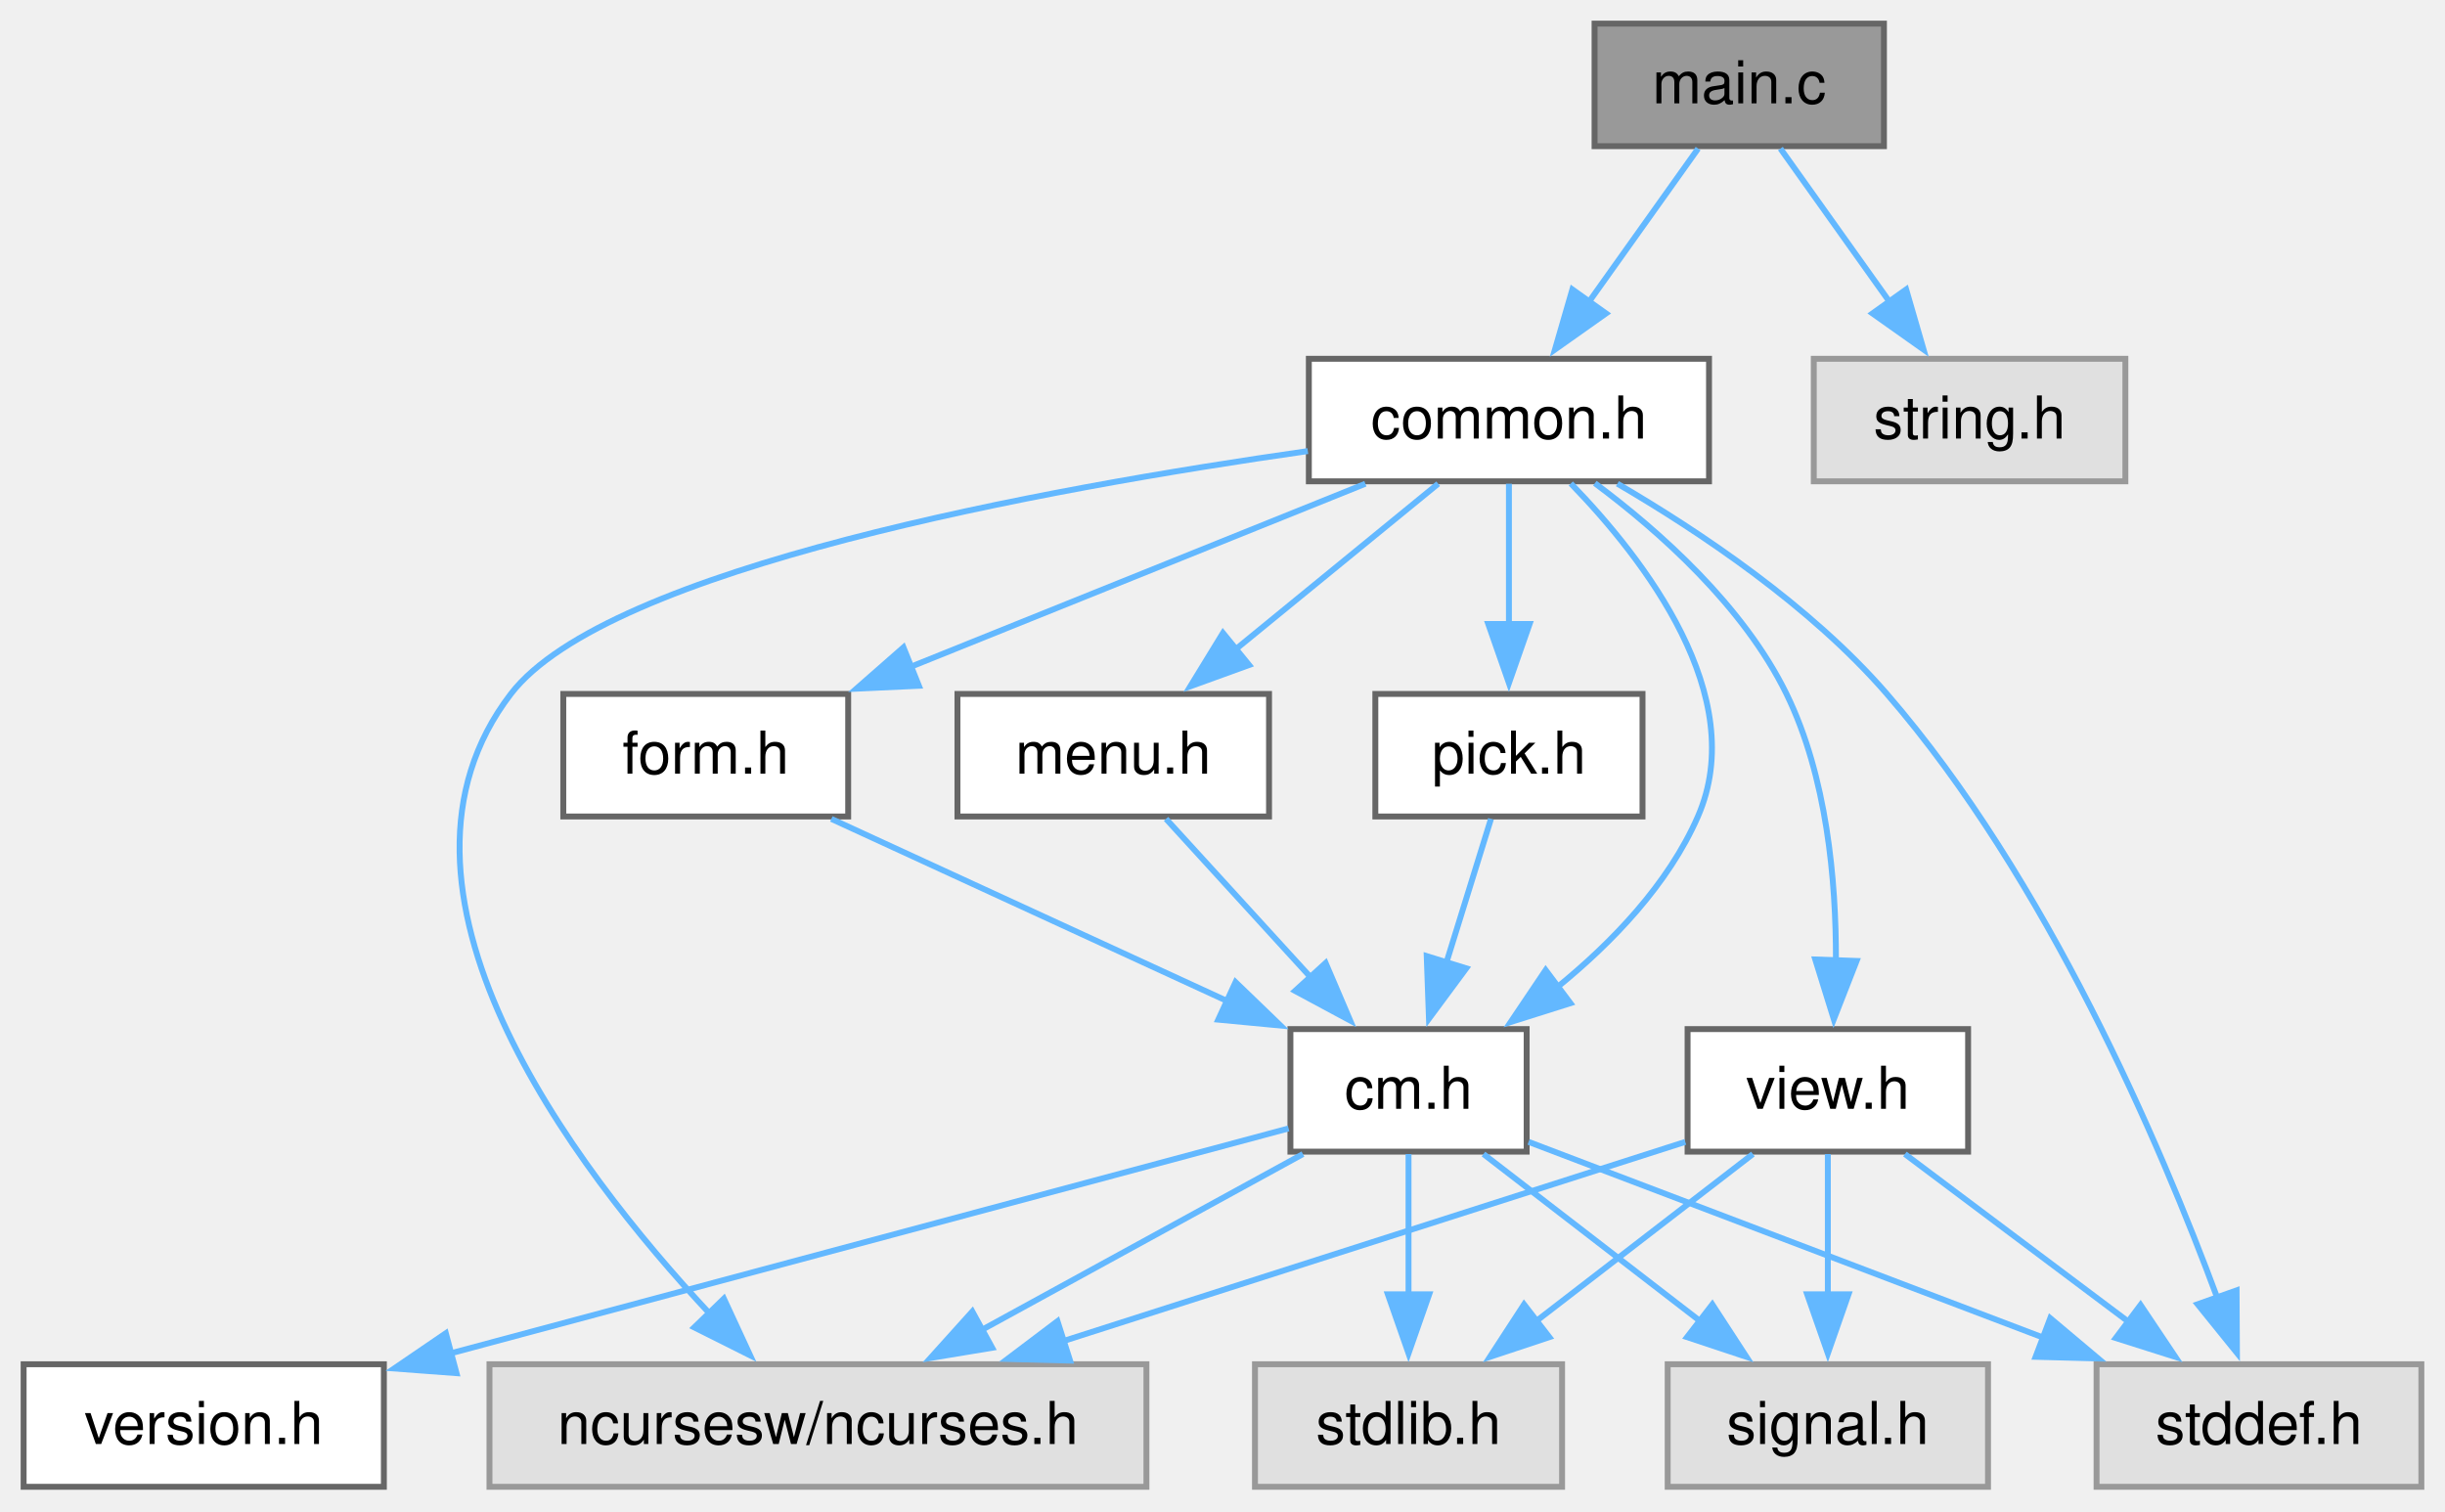
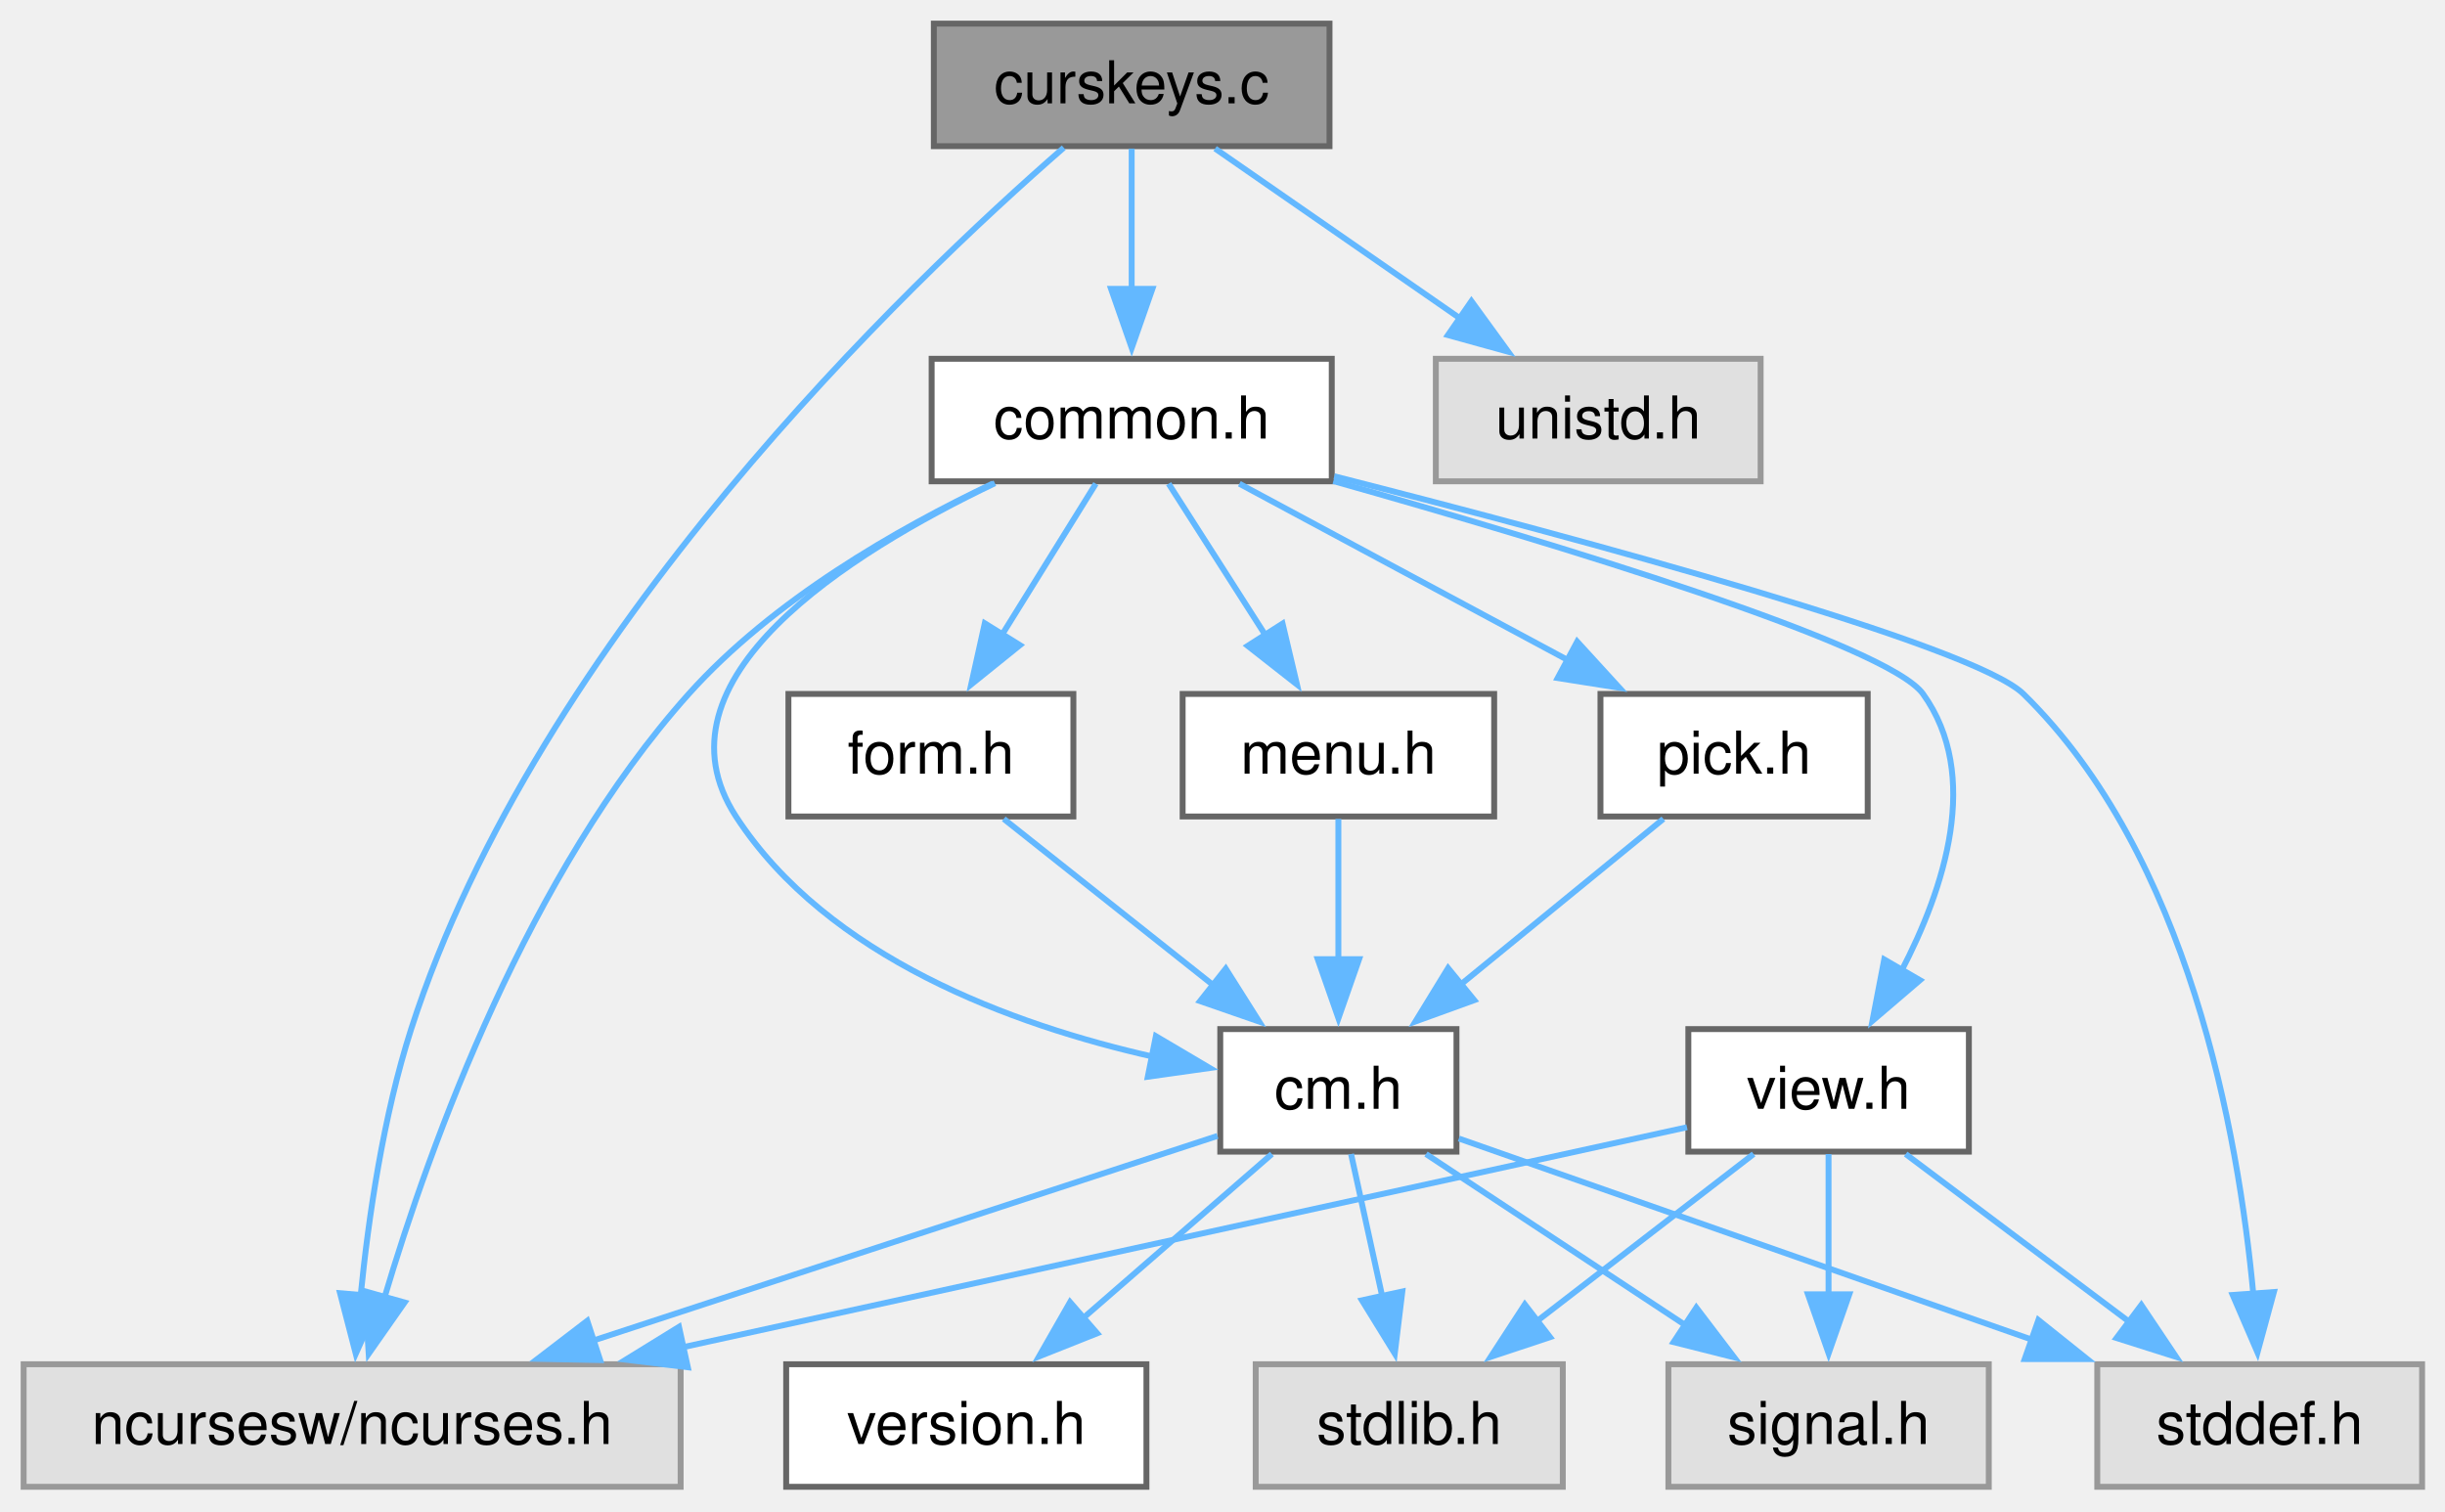
<svg xmlns="http://www.w3.org/2000/svg" xmlns:xlink="http://www.w3.org/1999/xlink" width="414pt" height="256pt" viewBox="0.00 0.00 414.00 256.00">
  <g id="graph0" class="graph" transform="scale(1 1) rotate(0) translate(4 251.75)">
    <g id="Node000001" class="node">
      <g id="a_Node000001">
-         <a xlink:title="Command line start-up for C-Menu components.">
-           <polygon fill="#999999" stroke="#666666" points="315,-247.75 266,-247.75 266,-227 315,-227 315,-247.75" />
-           <text xml:space="preserve" text-anchor="middle" x="290.5" y="-234.25" font-family="Helvetica,sans-Serif" font-size="10.00">main.c</text>
+         <a xlink:title="Test Curses Keys.">
+           <polygon fill="#999999" stroke="#666666" points="221.12,-247.75 154.12,-247.75 154.12,-227 221.12,-227 221.12,-247.75" />
+           <text xml:space="preserve" text-anchor="middle" x="187.62" y="-234.25" font-family="Helvetica,sans-Serif" font-size="10.00">curskeys.c</text>
        </a>
      </g>
    </g>
    <g id="Node000002" class="node">
      <g id="a_Node000002">
        <a xlink:href="../../dd/dd8/a00719.html" target="_top" xlink:title="Headder for C-Menu Menu, Form, Pick, and View components.">
-           <polygon fill="white" stroke="#666666" points="285.38,-191 217.62,-191 217.62,-170.25 285.38,-170.25 285.38,-191" />
-           <text xml:space="preserve" text-anchor="middle" x="251.5" y="-177.5" font-family="Helvetica,sans-Serif" font-size="10.00">common.h</text>
+           <polygon fill="white" stroke="#666666" points="221.5,-191 153.75,-191 153.75,-170.25 221.5,-170.25 221.5,-191" />
+           <text xml:space="preserve" text-anchor="middle" x="187.62" y="-177.5" font-family="Helvetica,sans-Serif" font-size="10.00">common.h</text>
        </a>
      </g>
    </g>
    <g id="edge1_Node000001_Node000002" class="edge">
      <g id="a_edge1_Node000001_Node000002">
        <a xlink:title=" ">
-           <path fill="none" stroke="#63b8ff" d="M283.53,-226.59C278.37,-219.35 271.18,-209.26 264.93,-200.47" />
-           <polygon fill="#63b8ff" stroke="#63b8ff" points="267.94,-198.68 259.29,-192.56 262.24,-202.74 267.94,-198.68" />
+           <path fill="none" stroke="#63b8ff" d="M187.62,-226.59C187.62,-219.97 187.62,-210.97 187.62,-202.77" />
+           <polygon fill="#63b8ff" stroke="#63b8ff" points="191.13,-202.84 187.63,-192.84 184.13,-202.84 191.13,-202.84" />
+         </a>
+       </g>
+     </g>
+     <g id="Node000003" class="node">
+       <g id="a_Node000003">
+         <a xlink:title=" ">
+           <polygon fill="#e0e0e0" stroke="#999999" points="111.25,-20.75 0,-20.75 0,0 111.25,0 111.25,-20.75" />
+           <text xml:space="preserve" text-anchor="middle" x="55.62" y="-7.25" font-family="Helvetica,sans-Serif" font-size="10.00">ncursesw/ncurses.h</text>
+         </a>
+       </g>
+     </g>
+     <g id="edge21_Node000001_Node000003" class="edge">
+       <g id="a_edge21_Node000001_Node000003">
+         <a xlink:title=" ">
+           <path fill="none" stroke="#63b8ff" d="M176.12,-226.74C150.03,-204.03 87.03,-144.04 65.62,-77.5 60.88,-62.76 58.37,-45.43 57.05,-32.21" />
+           <polygon fill="#63b8ff" stroke="#63b8ff" points="60.56,-32.19 56.24,-22.52 53.58,-32.78 60.56,-32.19" />
        </a>
      </g>
    </g>
    <g id="Node000013" class="node">
      <g id="a_Node000013">
        <a xlink:title=" ">
-           <polygon fill="#e0e0e0" stroke="#999999" points="355.88,-191 303.12,-191 303.12,-170.25 355.88,-170.25 355.88,-191" />
-           <text xml:space="preserve" text-anchor="middle" x="329.5" y="-177.5" font-family="Helvetica,sans-Serif" font-size="10.00">string.h</text>
-         </a>
-       </g>
-     </g>
-     <g id="edge21_Node000001_Node000013" class="edge">
-       <g id="a_edge21_Node000001_Node000013">
-         <a xlink:title=" ">
-           <path fill="none" stroke="#63b8ff" d="M297.47,-226.59C302.63,-219.35 309.82,-209.26 316.07,-200.47" />
-           <polygon fill="#63b8ff" stroke="#63b8ff" points="318.76,-202.74 321.71,-192.56 313.06,-198.68 318.76,-202.74" />
-         </a>
-       </g>
-     </g>
-     <g id="Node000003" class="node">
-       <g id="a_Node000003">
-         <a xlink:title=" ">
-           <polygon fill="#e0e0e0" stroke="#999999" points="190.12,-20.75 78.88,-20.75 78.88,0 190.12,0 190.12,-20.75" />
-           <text xml:space="preserve" text-anchor="middle" x="134.5" y="-7.25" font-family="Helvetica,sans-Serif" font-size="10.00">ncursesw/ncurses.h</text>
+           <polygon fill="#e0e0e0" stroke="#999999" points="294.12,-191 239.12,-191 239.12,-170.25 294.12,-170.25 294.12,-191" />
+           <text xml:space="preserve" text-anchor="middle" x="266.62" y="-177.5" font-family="Helvetica,sans-Serif" font-size="10.00">unistd.h</text>
+         </a>
+       </g>
+     </g>
+     <g id="edge22_Node000001_Node000013" class="edge">
+       <g id="a_edge22_Node000001_Node000013">
+         <a xlink:title=" ">
+           <path fill="none" stroke="#63b8ff" d="M201.75,-226.59C213.32,-218.57 229.93,-207.06 243.44,-197.69" />
+           <polygon fill="#63b8ff" stroke="#63b8ff" points="245.15,-200.76 251.38,-192.19 241.17,-195.01 245.15,-200.76" />
        </a>
      </g>
    </g>
    <g id="edge2_Node000002_Node000003" class="edge">
      <g id="a_edge2_Node000002_Node000003">
        <a xlink:title=" ">
-           <path fill="none" stroke="#63b8ff" d="M217.45,-175.37C172.97,-169.03 98.82,-155.52 82.5,-134.25 57.28,-101.37 92.71,-54.43 116.33,-29.15" />
-           <polygon fill="#63b8ff" stroke="#63b8ff" points="118.57,-31.86 123.02,-22.25 113.55,-26.99 118.57,-31.86" />
+           <path fill="none" stroke="#63b8ff" d="M164.14,-169.89C147.94,-162.2 126.84,-150.12 112.62,-134.25 85.4,-103.86 68.89,-58.21 61.08,-31.96" />
+           <polygon fill="#63b8ff" stroke="#63b8ff" points="64.51,-31.21 58.43,-22.53 57.77,-33.11 64.51,-31.21" />
        </a>
      </g>
    </g>
    <g id="Node000004" class="node">
      <g id="a_Node000004">
        <a xlink:href="../../d8/db9/a00725.html" target="_top" xlink:title="Headder for C-Menu API library, libcm.so.">
-           <polygon fill="white" stroke="#666666" points="254.5,-77.5 214.5,-77.5 214.5,-56.75 254.5,-56.75 254.5,-77.5" />
-           <text xml:space="preserve" text-anchor="middle" x="234.5" y="-64" font-family="Helvetica,sans-Serif" font-size="10.00">cm.h</text>
+           <polygon fill="white" stroke="#666666" points="242.62,-77.5 202.62,-77.5 202.62,-56.75 242.62,-56.75 242.62,-77.5" />
+           <text xml:space="preserve" text-anchor="middle" x="222.62" y="-64" font-family="Helvetica,sans-Serif" font-size="10.00">cm.h</text>
        </a>
      </g>
    </g>
    <g id="edge3_Node000002_Node000004" class="edge">
      <g id="a_edge3_Node000002_Node000004">
        <a xlink:title=" ">
-           <path fill="none" stroke="#63b8ff" d="M261.98,-169.88C274.41,-157.08 292.38,-133.84 283.5,-113.5 278.49,-102.03 268.98,-92.16 259.67,-84.58" />
-           <polygon fill="#63b8ff" stroke="#63b8ff" points="261.91,-81.89 251.8,-78.7 257.72,-87.49 261.91,-81.89" />
+           <path fill="none" stroke="#63b8ff" d="M164.46,-169.93C139.6,-158.06 105.58,-136.66 120.62,-113.5 136.14,-89.62 167.45,-78.2 191.32,-72.81" />
+           <polygon fill="#63b8ff" stroke="#63b8ff" points="191.72,-76.3 200.84,-70.91 190.35,-69.43 191.72,-76.3" />
        </a>
      </g>
    </g>
    <g id="Node000007" class="node">
      <g id="a_Node000007">
        <a xlink:title=" ">
-           <polygon fill="#e0e0e0" stroke="#999999" points="406,-20.75 351,-20.75 351,0 406,0 406,-20.75" />
-           <text xml:space="preserve" text-anchor="middle" x="378.5" y="-7.25" font-family="Helvetica,sans-Serif" font-size="10.00">stddef.h</text>
+           <polygon fill="#e0e0e0" stroke="#999999" points="406.12,-20.75 351.12,-20.75 351.12,0 406.12,0 406.12,-20.75" />
+           <text xml:space="preserve" text-anchor="middle" x="378.62" y="-7.25" font-family="Helvetica,sans-Serif" font-size="10.00">stddef.h</text>
        </a>
      </g>
    </g>
    <g id="edge20_Node000002_Node000007" class="edge">
      <g id="a_edge20_Node000002_Node000007">
        <a xlink:title=" ">
-           <path fill="none" stroke="#63b8ff" d="M269.87,-169.85C283.75,-161.75 302.57,-149.18 315.5,-134.25 342.6,-102.97 361.8,-57.99 371.43,-32.02" />
-           <polygon fill="#63b8ff" stroke="#63b8ff" points="374.71,-33.26 374.77,-22.67 368.11,-30.91 374.71,-33.26" />
+           <path fill="none" stroke="#63b8ff" d="M221.92,-171.11C263.79,-160.44 330.13,-142.55 338.62,-134.25 366.6,-106.9 375.02,-59.8 377.55,-32.54" />
+           <polygon fill="#63b8ff" stroke="#63b8ff" points="381.03,-32.98 378.25,-22.75 374.05,-32.48 381.03,-32.98" />
        </a>
      </g>
    </g>
    <g id="Node000009" class="node">
      <g id="a_Node000009">
-         <a xlink:href="../../d2/d94/a00716.html" target="_top" xlink:title="Form data structures, enums, types, end external declarations.">
-           <polygon fill="white" stroke="#666666" points="139.62,-134.25 91.38,-134.25 91.38,-113.5 139.62,-113.5 139.62,-134.25" />
-           <text xml:space="preserve" text-anchor="middle" x="115.5" y="-120.75" font-family="Helvetica,sans-Serif" font-size="10.00">form.h</text>
+         <a xlink:href="../../d2/d94/a00716.html" target="_top" xlink:title="Form data structures, enums, types, end getter declarations.">
+           <polygon fill="white" stroke="#666666" points="177.75,-134.25 129.5,-134.25 129.5,-113.5 177.75,-113.5 177.75,-134.25" />
+           <text xml:space="preserve" text-anchor="middle" x="153.62" y="-120.75" font-family="Helvetica,sans-Serif" font-size="10.00">form.h</text>
        </a>
      </g>
    </g>
    <g id="edge9_Node000002_Node000009" class="edge">
      <g id="a_edge9_Node000002_Node000009">
        <a xlink:title=" ">
-           <path fill="none" stroke="#63b8ff" d="M227.19,-169.84C205.72,-161.19 174.18,-148.5 150.09,-138.8" />
-           <polygon fill="#63b8ff" stroke="#63b8ff" points="151.59,-135.63 141.01,-135.14 148.98,-142.13 151.59,-135.63" />
+           <path fill="none" stroke="#63b8ff" d="M181.55,-169.84C177.15,-162.75 171.05,-152.94 165.68,-144.29" />
+           <polygon fill="#63b8ff" stroke="#63b8ff" points="168.7,-142.51 160.45,-135.86 162.75,-146.21 168.7,-142.51" />
        </a>
      </g>
    </g>
    <g id="Node000010" class="node">
      <g id="a_Node000010">
        <a xlink:href="../../df/df7/a00731.html" target="_top" xlink:title="Menu data structures, enums, types, end external declarations.">
-           <polygon fill="white" stroke="#666666" points="210.88,-134.25 158.12,-134.25 158.12,-113.5 210.88,-113.5 210.88,-134.25" />
-           <text xml:space="preserve" text-anchor="middle" x="184.5" y="-120.75" font-family="Helvetica,sans-Serif" font-size="10.00">menu.h</text>
+           <polygon fill="white" stroke="#666666" points="249,-134.25 196.25,-134.25 196.25,-113.5 249,-113.5 249,-134.25" />
+           <text xml:space="preserve" text-anchor="middle" x="222.62" y="-120.75" font-family="Helvetica,sans-Serif" font-size="10.00">menu.h</text>
        </a>
      </g>
    </g>
    <g id="edge11_Node000002_Node000010" class="edge">
      <g id="a_edge11_Node000002_Node000010">
        <a xlink:title=" ">
-           <path fill="none" stroke="#63b8ff" d="M239.52,-169.84C229.99,-162.05 216.44,-150.97 205.17,-141.76" />
-           <polygon fill="#63b8ff" stroke="#63b8ff" points="207.5,-139.15 197.55,-135.54 203.08,-144.57 207.5,-139.15" />
+           <path fill="none" stroke="#63b8ff" d="M193.88,-169.84C198.46,-162.67 204.82,-152.73 210.39,-144.01" />
+           <polygon fill="#63b8ff" stroke="#63b8ff" points="213.17,-146.16 215.61,-135.85 207.27,-142.39 213.17,-146.16" />
        </a>
      </g>
    </g>
    <g id="Node000011" class="node">
      <g id="a_Node000011">
        <a xlink:href="../../db/d7c/a00722.html" target="_top" xlink:title="Pick data structures, enums, types, end external declarations.">
-           <polygon fill="white" stroke="#666666" points="274.12,-134.25 228.88,-134.25 228.88,-113.5 274.12,-113.5 274.12,-134.25" />
-           <text xml:space="preserve" text-anchor="middle" x="251.5" y="-120.75" font-family="Helvetica,sans-Serif" font-size="10.00">pick.h</text>
+           <polygon fill="white" stroke="#666666" points="312.25,-134.25 267,-134.25 267,-113.5 312.25,-113.5 312.25,-134.25" />
+           <text xml:space="preserve" text-anchor="middle" x="289.62" y="-120.75" font-family="Helvetica,sans-Serif" font-size="10.00">pick.h</text>
        </a>
      </g>
    </g>
    <g id="edge13_Node000002_Node000011" class="edge">
      <g id="a_edge13_Node000002_Node000011">
        <a xlink:title=" ">
-           <path fill="none" stroke="#63b8ff" d="M251.5,-169.84C251.5,-163.22 251.5,-154.22 251.5,-146.02" />
-           <polygon fill="#63b8ff" stroke="#63b8ff" points="255,-146.09 251.5,-136.09 248,-146.09 255,-146.09" />
+           <path fill="none" stroke="#63b8ff" d="M205.86,-169.84C221.31,-161.55 243.71,-149.52 261.46,-139.99" />
+           <polygon fill="#63b8ff" stroke="#63b8ff" points="263.06,-143.11 270.21,-135.29 259.75,-136.94 263.06,-143.11" />
        </a>
      </g>
    </g>
    <g id="Node000012" class="node">
      <g id="a_Node000012">
        <a xlink:href="../../d6/dc0/a00734.html" target="_top" xlink:title="View data structures, enums, types, end external declarations.">
-           <polygon fill="white" stroke="#666666" points="329.25,-77.5 281.75,-77.5 281.75,-56.75 329.25,-56.75 329.25,-77.5" />
-           <text xml:space="preserve" text-anchor="middle" x="305.5" y="-64" font-family="Helvetica,sans-Serif" font-size="10.00">view.h</text>
+           <polygon fill="white" stroke="#666666" points="329.38,-77.5 281.88,-77.5 281.88,-56.75 329.38,-56.75 329.38,-77.5" />
+           <text xml:space="preserve" text-anchor="middle" x="305.62" y="-64" font-family="Helvetica,sans-Serif" font-size="10.00">view.h</text>
        </a>
      </g>
    </g>
    <g id="edge15_Node000002_Node000012" class="edge">
      <g id="a_edge15_Node000002_Node000012">
        <a xlink:title=" ">
-           <path fill="none" stroke="#63b8ff" d="M266.05,-169.93C276.97,-161.8 291.23,-149.13 298.5,-134.25 305.33,-120.26 306.91,-102.65 306.87,-89.13" />
-           <polygon fill="#63b8ff" stroke="#63b8ff" points="310.37,-89.04 306.51,-79.17 303.37,-89.29 310.37,-89.04" />
+           <path fill="none" stroke="#63b8ff" d="M221.77,-170.29C259.45,-159.66 315.6,-142.66 321.62,-134.25 331.5,-120.48 325.28,-101.38 317.91,-87.25" />
+           <polygon fill="#63b8ff" stroke="#63b8ff" points="321.1,-85.78 313.05,-78.89 315.05,-89.29 321.1,-85.78" />
        </a>
      </g>
    </g>
    <g id="edge5_Node000004_Node000003" class="edge">
      <g id="a_edge5_Node000004_Node000003">
        <a xlink:title=" ">
-           <path fill="none" stroke="#63b8ff" d="M216.62,-56.34C201.41,-48.01 179.31,-35.91 161.87,-26.36" />
-           <polygon fill="#63b8ff" stroke="#63b8ff" points="164,-23.54 153.55,-21.81 160.64,-29.68 164,-23.54" />
+           <path fill="none" stroke="#63b8ff" d="M202.15,-59.41C175.93,-50.82 129.91,-35.73 96.42,-24.75" />
+           <polygon fill="#63b8ff" stroke="#63b8ff" points="97.62,-21.46 87.03,-21.67 95.44,-28.11 97.62,-21.46" />
        </a>
      </g>
    </g>
    <g id="Node000005" class="node">
      <g id="a_Node000005">
        <a xlink:href="../../df/d3b/a00728.html" target="_top" xlink:title=" ">
-           <polygon fill="white" stroke="#666666" points="61,-20.75 0,-20.75 0,0 61,0 61,-20.75" />
-           <text xml:space="preserve" text-anchor="middle" x="30.5" y="-7.25" font-family="Helvetica,sans-Serif" font-size="10.00">version.h</text>
+           <polygon fill="white" stroke="#666666" points="190.12,-20.75 129.12,-20.75 129.12,0 190.12,0 190.12,-20.75" />
+           <text xml:space="preserve" text-anchor="middle" x="159.62" y="-7.25" font-family="Helvetica,sans-Serif" font-size="10.00">version.h</text>
        </a>
      </g>
    </g>
    <g id="edge4_Node000004_Node000005" class="edge">
      <g id="a_edge4_Node000004_Node000005">
        <a xlink:title=" ">
-           <path fill="none" stroke="#63b8ff" d="M214.19,-60.68C181.26,-51.84 115.53,-34.2 72.29,-22.59" />
-           <polygon fill="#63b8ff" stroke="#63b8ff" points="73.3,-19.24 62.74,-20.03 71.49,-26 73.3,-19.24" />
+           <path fill="none" stroke="#63b8ff" d="M211.36,-56.34C202.49,-48.63 189.91,-37.7 179.38,-28.54" />
+           <polygon fill="#63b8ff" stroke="#63b8ff" points="181.78,-25.99 171.93,-22.07 177.19,-31.27 181.78,-25.99" />
        </a>
      </g>
    </g>
    <g id="Node000006" class="node">
      <g id="a_Node000006">
        <a xlink:title=" ">
-           <polygon fill="#e0e0e0" stroke="#999999" points="332.62,-20.75 278.38,-20.75 278.38,0 332.62,0 332.62,-20.75" />
-           <text xml:space="preserve" text-anchor="middle" x="305.5" y="-7.25" font-family="Helvetica,sans-Serif" font-size="10.00">signal.h</text>
+           <polygon fill="#e0e0e0" stroke="#999999" points="332.75,-20.75 278.5,-20.75 278.5,0 332.75,0 332.75,-20.75" />
+           <text xml:space="preserve" text-anchor="middle" x="305.62" y="-7.25" font-family="Helvetica,sans-Serif" font-size="10.00">signal.h</text>
        </a>
      </g>
    </g>
    <g id="edge6_Node000004_Node000006" class="edge">
      <g id="a_edge6_Node000004_Node000006">
        <a xlink:title=" ">
-           <path fill="none" stroke="#63b8ff" d="M247.19,-56.34C257.39,-48.47 271.94,-37.25 283.96,-27.99" />
-           <polygon fill="#63b8ff" stroke="#63b8ff" points="285.94,-30.88 291.72,-22 281.66,-25.34 285.94,-30.88" />
+           <path fill="none" stroke="#63b8ff" d="M237.46,-56.34C249.74,-48.24 267.41,-36.58 281.68,-27.17" />
+           <polygon fill="#63b8ff" stroke="#63b8ff" points="283.23,-30.34 289.65,-21.91 279.38,-24.5 283.23,-30.34" />
        </a>
      </g>
    </g>
    <g id="edge7_Node000004_Node000007" class="edge">
      <g id="a_edge7_Node000004_Node000007">
        <a xlink:title=" ">
-           <path fill="none" stroke="#63b8ff" d="M254.83,-58.4C277.48,-49.78 314.56,-35.69 342.22,-25.17" />
-           <polygon fill="#63b8ff" stroke="#63b8ff" points="343.16,-28.55 351.27,-21.73 340.68,-22.01 343.16,-28.55" />
+           <path fill="none" stroke="#63b8ff" d="M243.02,-58.97C267.59,-50.35 309.38,-35.68 340.09,-24.9" />
+           <polygon fill="#63b8ff" stroke="#63b8ff" points="341.15,-28.24 349.43,-21.62 338.83,-21.63 341.15,-28.24" />
        </a>
      </g>
    </g>
    <g id="Node000008" class="node">
      <g id="a_Node000008">
        <a xlink:title=" ">
-           <polygon fill="#e0e0e0" stroke="#999999" points="260.5,-20.75 208.5,-20.75 208.5,0 260.5,0 260.5,-20.75" />
-           <text xml:space="preserve" text-anchor="middle" x="234.5" y="-7.25" font-family="Helvetica,sans-Serif" font-size="10.00">stdlib.h</text>
+           <polygon fill="#e0e0e0" stroke="#999999" points="260.62,-20.75 208.62,-20.75 208.62,0 260.62,0 260.62,-20.75" />
+           <text xml:space="preserve" text-anchor="middle" x="234.62" y="-7.25" font-family="Helvetica,sans-Serif" font-size="10.00">stdlib.h</text>
        </a>
      </g>
    </g>
    <g id="edge8_Node000004_Node000008" class="edge">
      <g id="a_edge8_Node000004_Node000008">
        <a xlink:title=" ">
-           <path fill="none" stroke="#63b8ff" d="M234.5,-56.34C234.5,-49.72 234.5,-40.72 234.5,-32.52" />
-           <polygon fill="#63b8ff" stroke="#63b8ff" points="238,-32.59 234.5,-22.59 231,-32.59 238,-32.59" />
+           <path fill="none" stroke="#63b8ff" d="M224.77,-56.34C226.24,-49.64 228.24,-40.51 230.05,-32.23" />
+           <polygon fill="#63b8ff" stroke="#63b8ff" points="233.45,-33.07 232.17,-22.56 226.61,-31.58 233.45,-33.07" />
        </a>
      </g>
    </g>
    <g id="edge10_Node000009_Node000004" class="edge">
      <g id="a_edge10_Node000009_Node000004">
        <a xlink:title=" ">
-           <path fill="none" stroke="#63b8ff" d="M136.77,-113.09C155.45,-104.5 182.83,-91.9 203.86,-82.22" />
-           <polygon fill="#63b8ff" stroke="#63b8ff" points="205.21,-85.45 212.83,-78.1 202.28,-79.1 205.21,-85.45" />
+           <path fill="none" stroke="#63b8ff" d="M165.96,-113.09C175.87,-105.22 190.01,-94 201.69,-84.74" />
+           <polygon fill="#63b8ff" stroke="#63b8ff" points="203.55,-87.73 209.21,-78.77 199.2,-82.24 203.55,-87.73" />
        </a>
      </g>
    </g>
    <g id="edge12_Node000010_Node000004" class="edge">
      <g id="a_edge12_Node000010_Node000004">
        <a xlink:title=" ">
-           <path fill="none" stroke="#63b8ff" d="M193.44,-113.09C200.26,-105.61 209.86,-95.11 218.06,-86.13" />
-           <polygon fill="#63b8ff" stroke="#63b8ff" points="220.46,-88.69 224.62,-78.95 215.29,-83.97 220.46,-88.69" />
+           <path fill="none" stroke="#63b8ff" d="M222.62,-113.09C222.62,-106.47 222.62,-97.47 222.62,-89.27" />
+           <polygon fill="#63b8ff" stroke="#63b8ff" points="226.13,-89.34 222.63,-79.34 219.13,-89.34 226.13,-89.34" />
        </a>
      </g>
    </g>
    <g id="edge14_Node000011_Node000004" class="edge">
      <g id="a_edge14_Node000011_Node000004">
        <a xlink:title=" ">
-           <path fill="none" stroke="#63b8ff" d="M248.46,-113.09C246.36,-106.31 243.48,-97.05 240.89,-88.69" />
-           <polygon fill="#63b8ff" stroke="#63b8ff" points="244.27,-87.79 237.96,-79.27 237.58,-89.86 244.27,-87.79" />
+           <path fill="none" stroke="#63b8ff" d="M277.65,-113.09C268.12,-105.3 254.56,-94.22 243.29,-85.01" />
+           <polygon fill="#63b8ff" stroke="#63b8ff" points="245.63,-82.4 235.67,-78.79 241.2,-87.82 245.63,-82.4" />
        </a>
      </g>
    </g>
    <g id="edge16_Node000012_Node000003" class="edge">
      <g id="a_edge16_Node000012_Node000003">
        <a xlink:title=" ">
-           <path fill="none" stroke="#63b8ff" d="M281.36,-58.4C253.98,-49.63 208.86,-35.18 175.85,-24.61" />
-           <polygon fill="#63b8ff" stroke="#63b8ff" points="177.19,-21.37 166.6,-21.65 175.06,-28.04 177.19,-21.37" />
+           <path fill="none" stroke="#63b8ff" d="M281.65,-60.88C242.75,-52.35 164.84,-35.29 111.47,-23.6" />
+           <polygon fill="#63b8ff" stroke="#63b8ff" points="112.47,-20.24 101.95,-21.52 110.97,-27.08 112.47,-20.24" />
        </a>
      </g>
    </g>
    <g id="edge17_Node000012_Node000006" class="edge">
      <g id="a_edge17_Node000012_Node000006">
        <a xlink:title=" ">
-           <path fill="none" stroke="#63b8ff" d="M305.5,-56.34C305.5,-49.72 305.5,-40.72 305.5,-32.52" />
-           <polygon fill="#63b8ff" stroke="#63b8ff" points="309,-32.59 305.5,-22.59 302,-32.59 309,-32.59" />
+           <path fill="none" stroke="#63b8ff" d="M305.62,-56.34C305.62,-49.72 305.62,-40.72 305.62,-32.52" />
+           <polygon fill="#63b8ff" stroke="#63b8ff" points="309.13,-32.59 305.63,-22.59 302.13,-32.59 309.13,-32.59" />
        </a>
      </g>
    </g>
    <g id="edge18_Node000012_Node000007" class="edge">
      <g id="a_edge18_Node000012_Node000007">
        <a xlink:title=" ">
-           <path fill="none" stroke="#63b8ff" d="M318.55,-56.34C329.14,-48.4 344.29,-37.03 356.72,-27.71" />
-           <polygon fill="#63b8ff" stroke="#63b8ff" points="358.45,-30.79 364.35,-21.99 354.25,-25.19 358.45,-30.79" />
+           <path fill="none" stroke="#63b8ff" d="M318.68,-56.34C329.26,-48.4 344.42,-37.03 356.84,-27.71" />
+           <polygon fill="#63b8ff" stroke="#63b8ff" points="358.58,-30.79 364.48,-21.99 354.38,-25.19 358.58,-30.79" />
        </a>
      </g>
    </g>
    <g id="edge19_Node000012_Node000008" class="edge">
      <g id="a_edge19_Node000012_Node000008">
        <a xlink:title=" ">
-           <path fill="none" stroke="#63b8ff" d="M292.81,-56.34C282.61,-48.47 268.06,-37.25 256.04,-27.99" />
-           <polygon fill="#63b8ff" stroke="#63b8ff" points="258.34,-25.34 248.28,-22 254.06,-30.88 258.34,-25.34" />
+           <path fill="none" stroke="#63b8ff" d="M292.93,-56.34C282.73,-48.47 268.18,-37.25 256.17,-27.99" />
+           <polygon fill="#63b8ff" stroke="#63b8ff" points="258.46,-25.34 248.41,-22 254.19,-30.88 258.46,-25.34" />
        </a>
      </g>
    </g>
  </g>
</svg>
